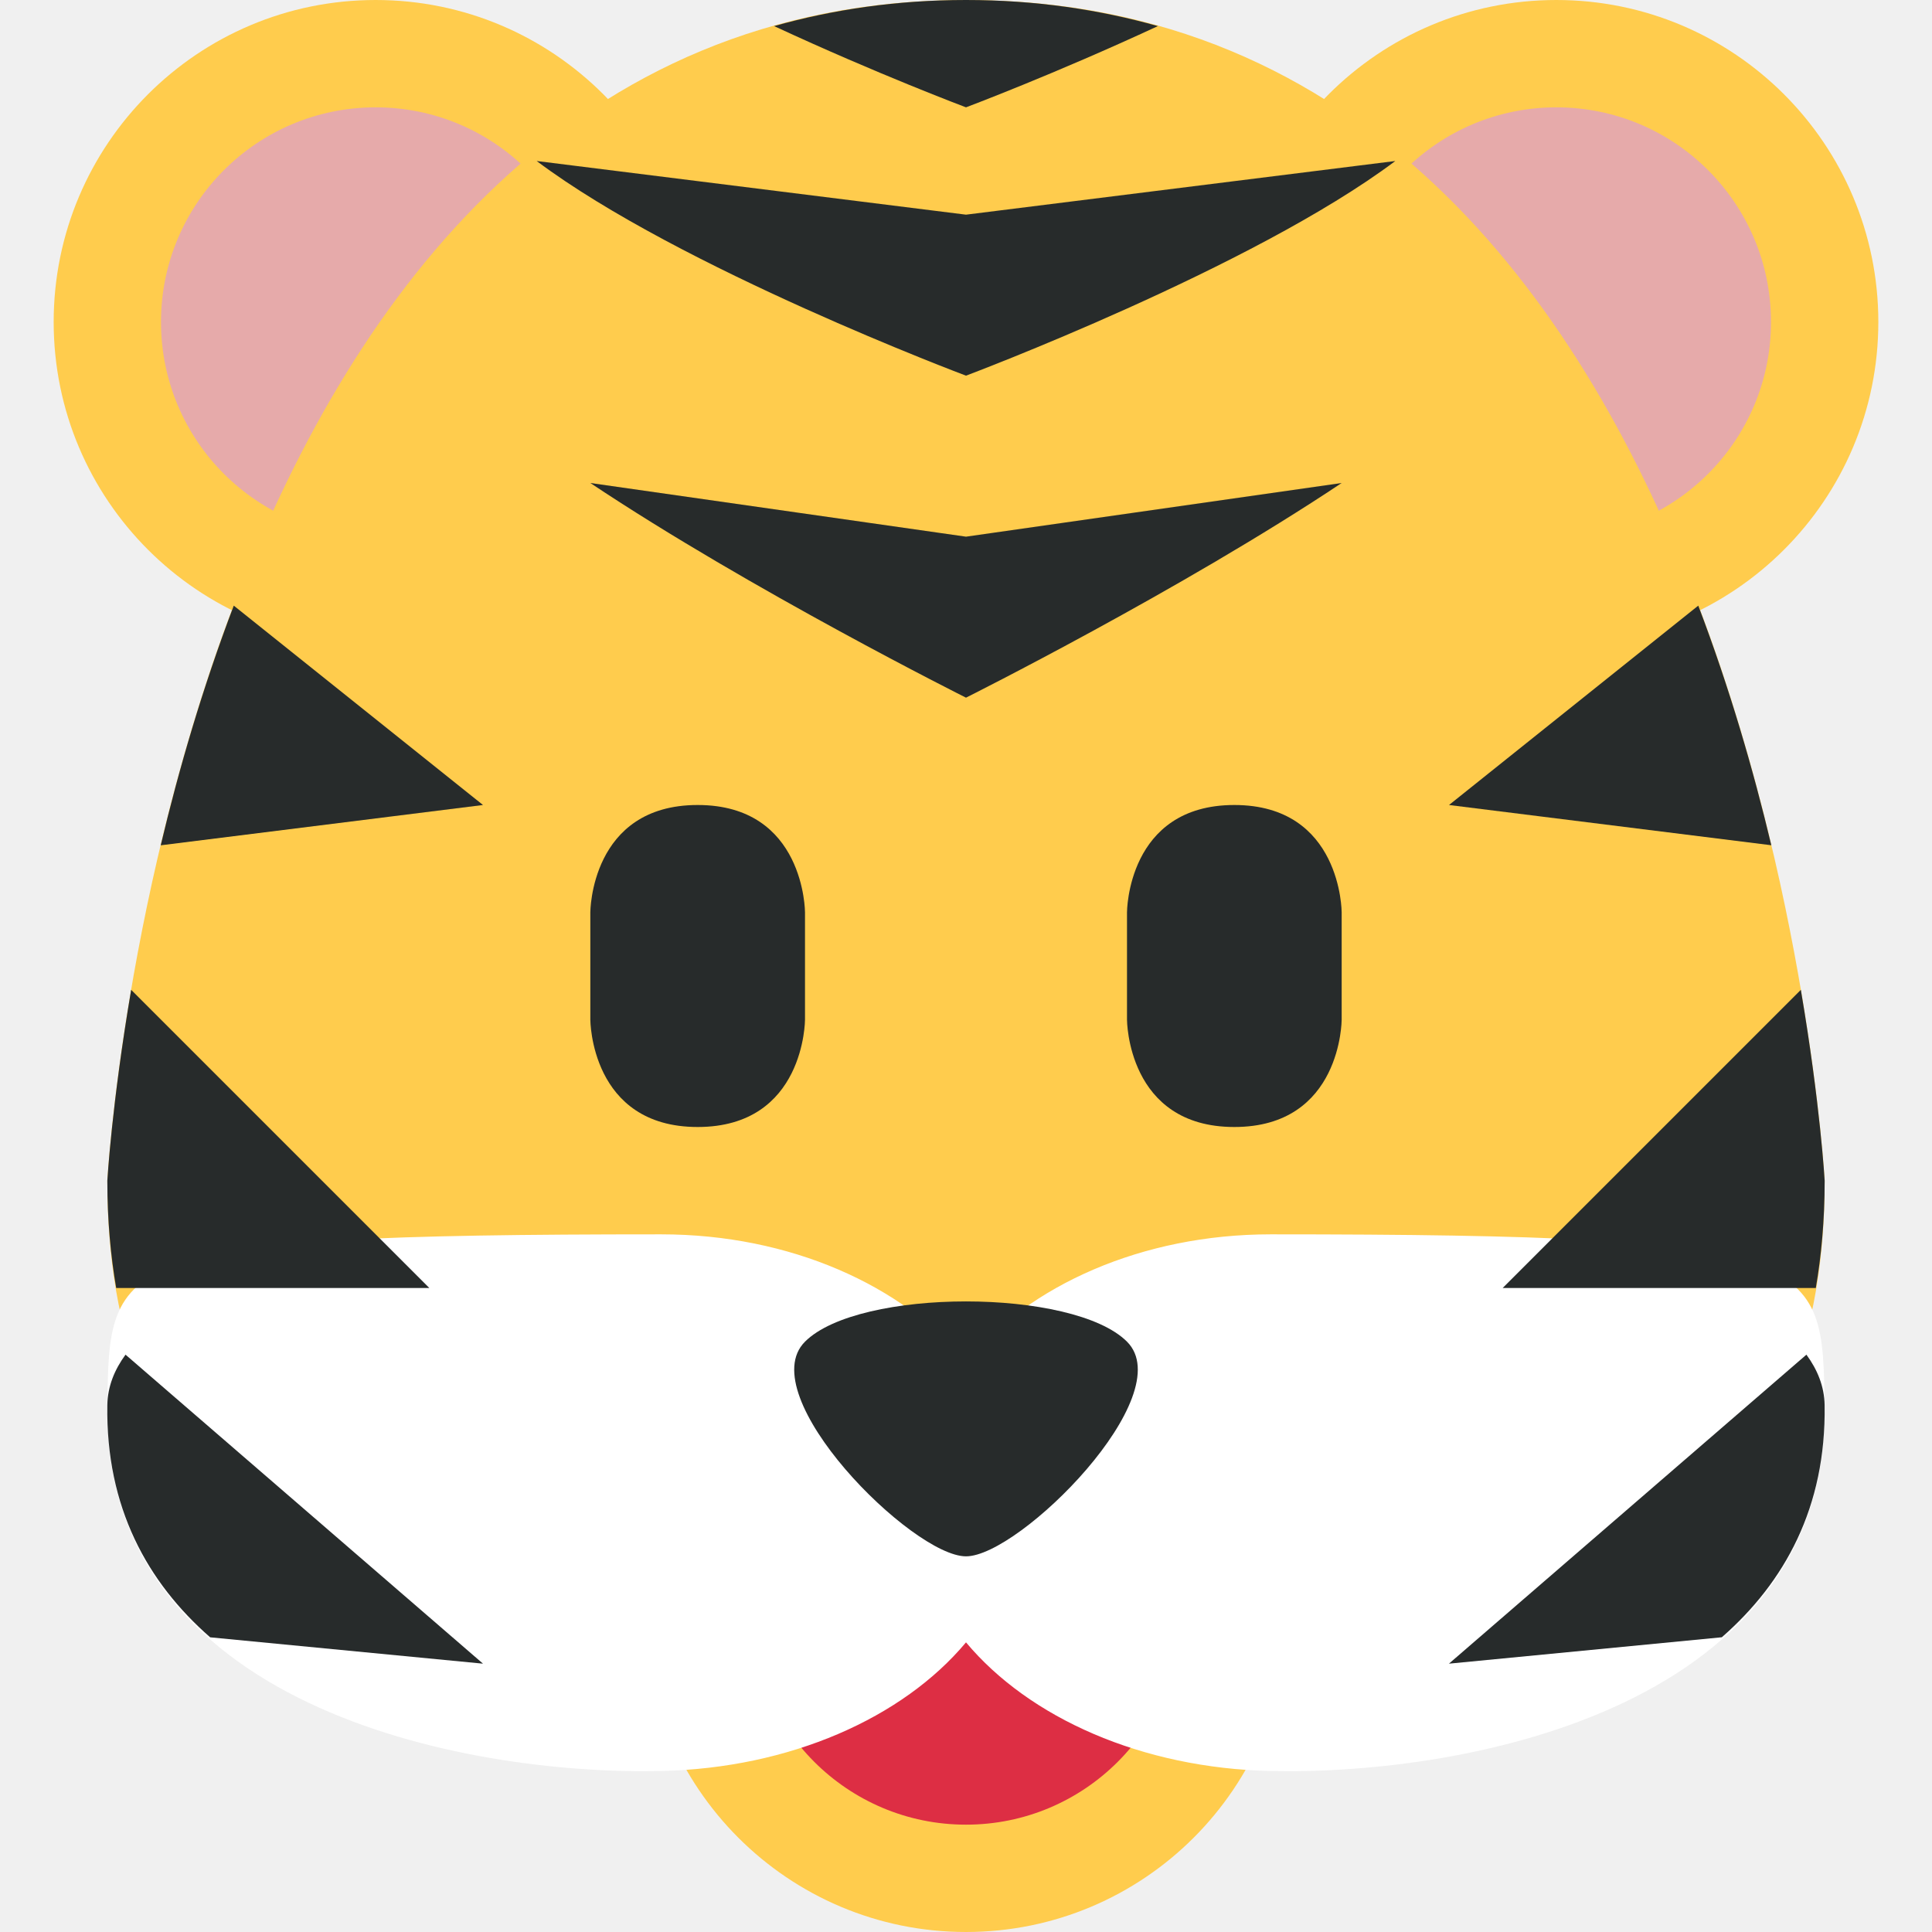
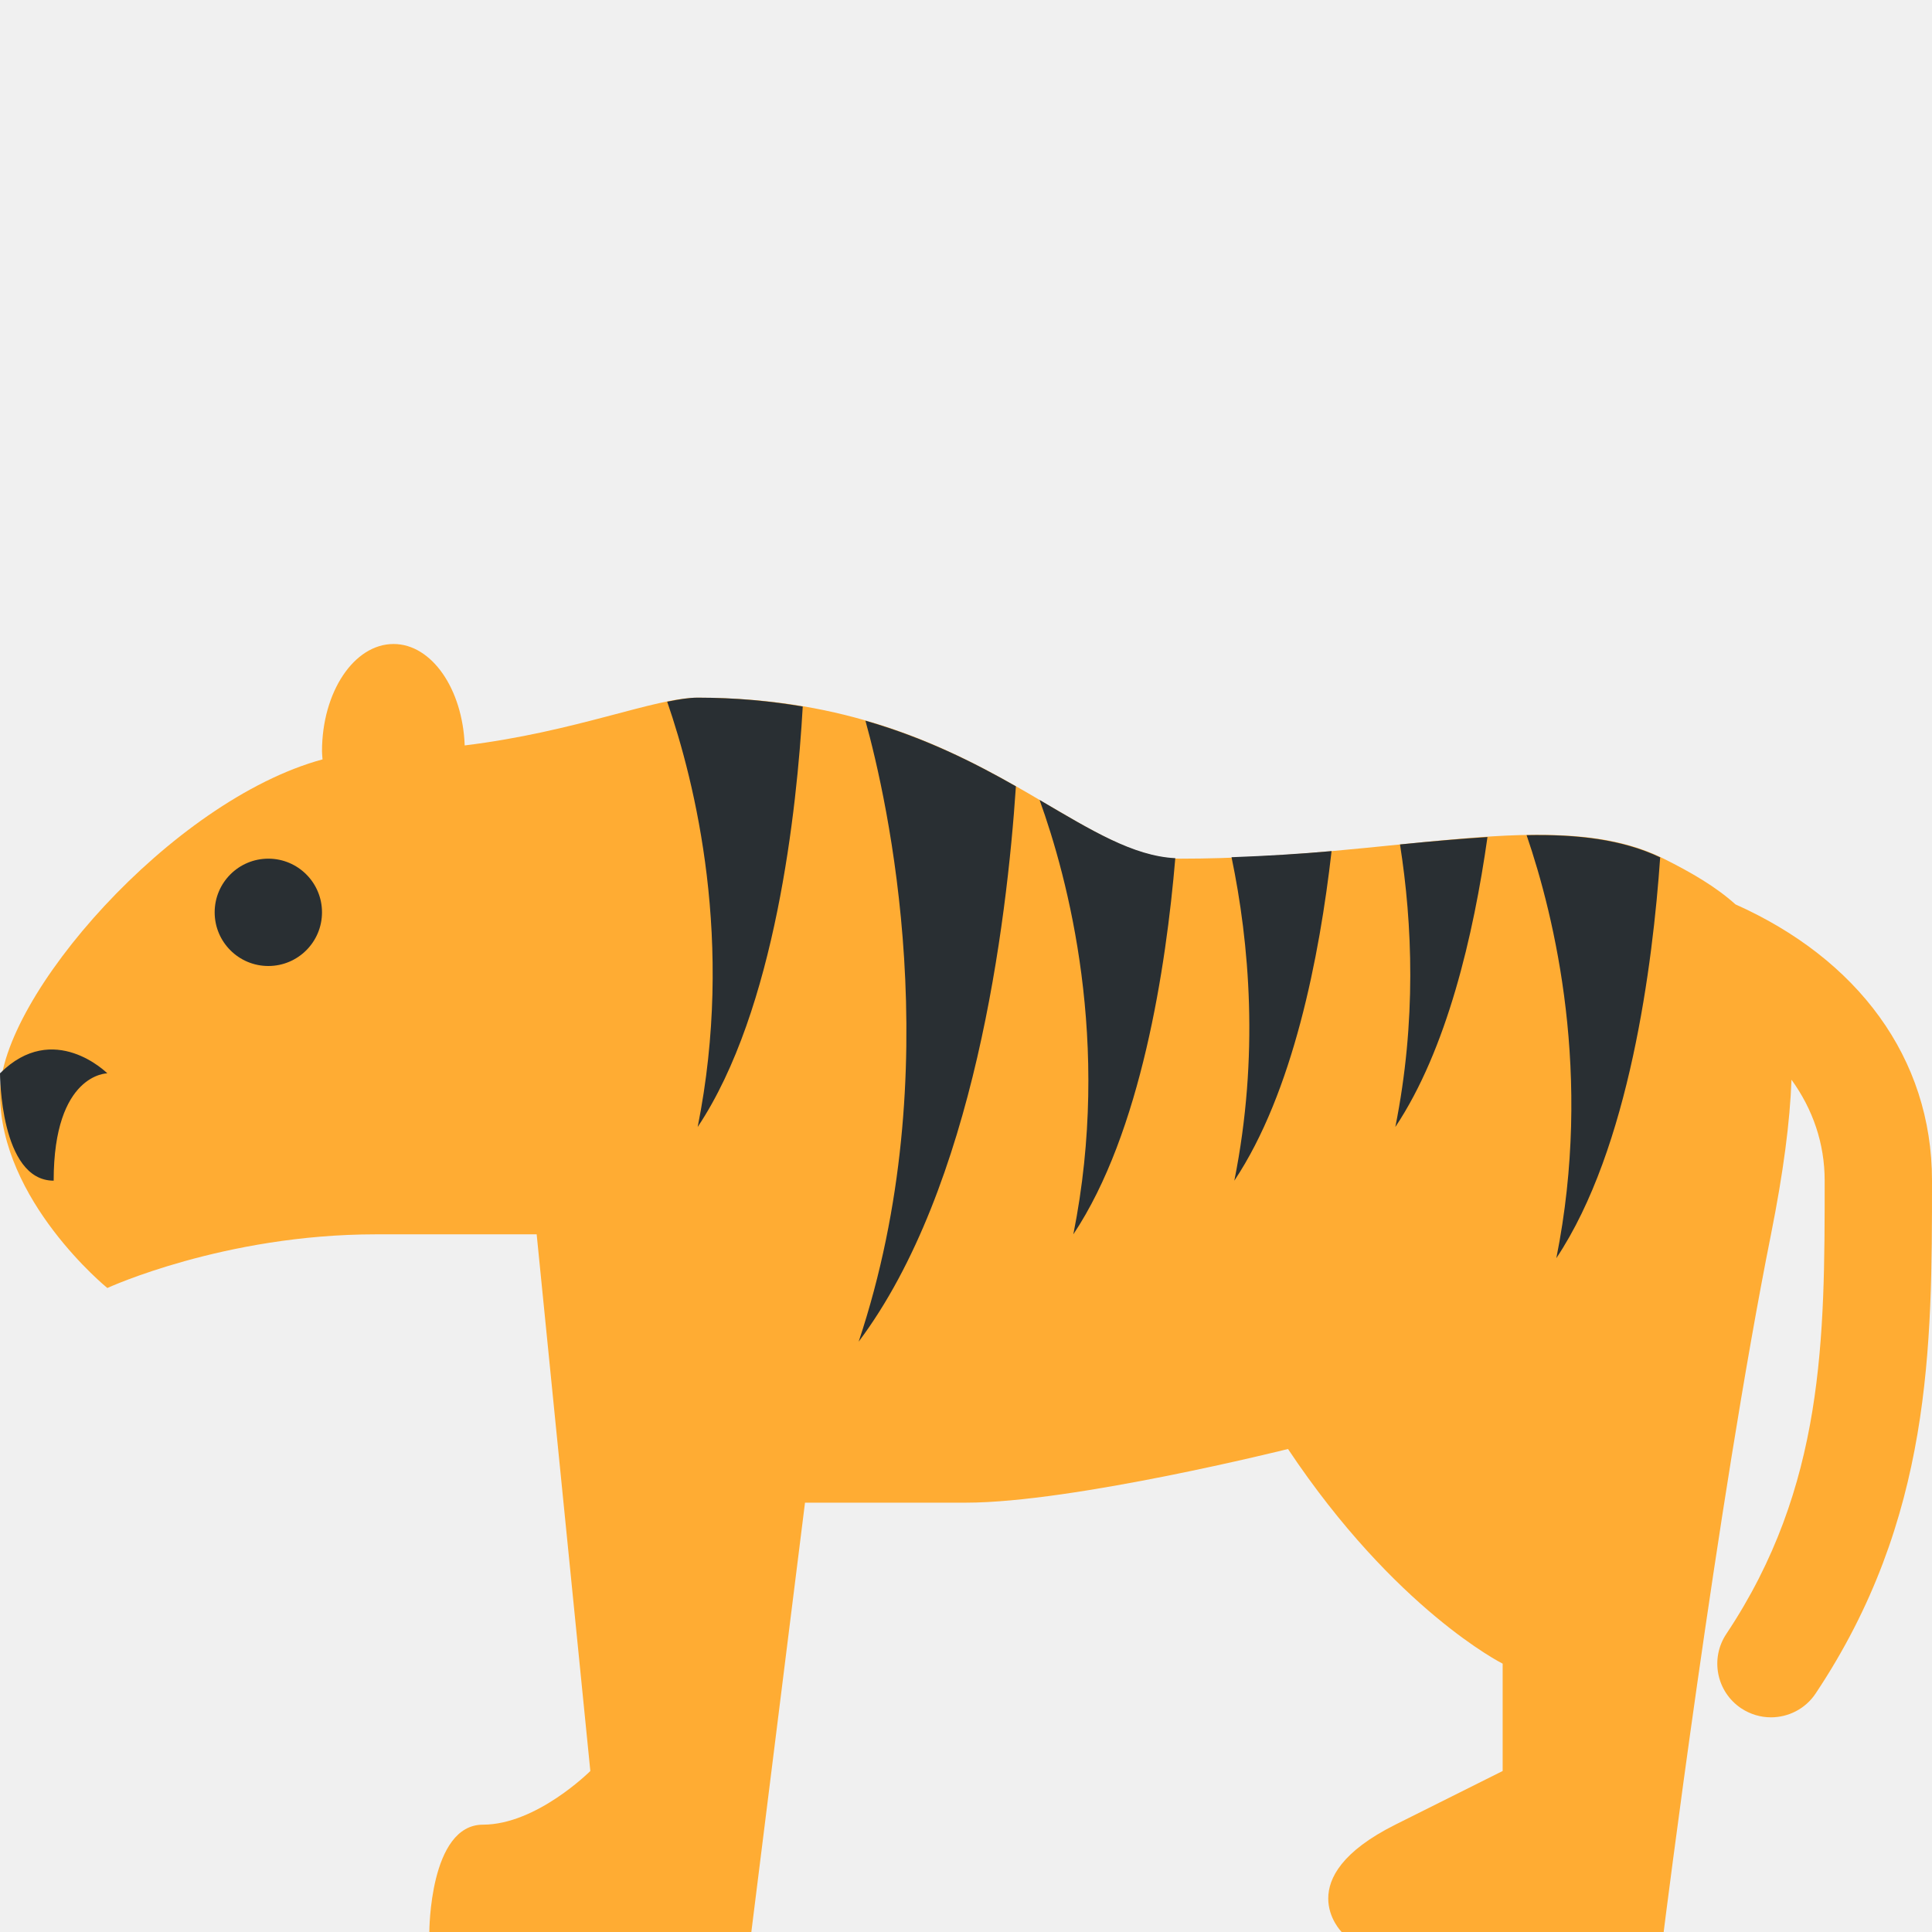
<svg xmlns="http://www.w3.org/2000/svg" viewBox="0 0 36 36">
-   <circle fill="#FFCC4D" cx="7" cy="6" r="6" />
-   <circle fill="#FFCC4D" cx="18" cy="30" r="6" />
-   <circle fill="#DD2E44" cx="18" cy="30" r="4" />
-   <circle fill="#FFCC4D" cx="29" cy="6" r="6" />
-   <circle fill="#E6AAAA" cx="7" cy="6" r="4" />
-   <circle fill="#E6AAAA" cx="29" cy="6" r="4" />
-   <path fill="#FFCC4D" d="M34 22c0 7-4.923 7-4.923 7H6.923S2 29 2 22C2 22 3.231 0 18 0c14.77 0 16 22 16 22z" />
-   <path fill="#272B2B" d="M11 17s0-2 2-2 2 2 2 2v2s0 2-2 2-2-2-2-2v-2zm10 0s0-2 2-2 2 2 2 2v2s0 2-2 2-2-2-2-2v-2z" />
-   <path fill="#FFF" d="M23.678 23c-2.402 0-4.501.953-5.678 2.378C16.823 23.953 14.723 23 12.321 23 2 23 2.043 23.421 2 26.182c-.087 5.61 6.63 6.9 10.321 6.818 2.401-.053 4.502-.989 5.679-2.397 1.177 1.408 3.276 2.345 5.678 2.397 3.691.082 10.409-1.208 10.321-6.818-.043-2.761 0-3.182-10.321-3.182z" />
-   <path fill="#272B2B" d="M33.66 25.242c.204.279.333.588.339.939.03 1.905-.745 3.303-1.915 4.327L26.999 31l6.661-5.758zM15 25c-1 1 2 4 3 4s4-3 3-4-5-1-6 0zM10 3c2.667 2 8 4 8 4s5.333-2 8-4l-8 1-8-1zm8-1s1.652-.62 3.576-1.514C20.48.178 19.295 0 18 0s-2.481.178-3.576.486C16.348 1.38 18 2 18 2zm-7 7c3 2 7 4 7 4s4-2 7-4l-7 1-7-1zm20.645 2.285L27 15l6.006.75c-.334-1.401-.777-2.928-1.361-4.465zm1.911 7.159L28 24h5.835c.102-.595.165-1.251.165-2 0 0-.081-1.43-.444-3.556zm-31.112 0C2.082 20.57 2 22 2 22c0 .748.063 1.405.165 2H8l-5.556-5.556zm-.105 6.798c-.204.279-.333.588-.339.94-.03 1.905.745 3.303 1.916 4.327L9 31l-6.661-5.758zM9 15l-4.644-3.715c-.584 1.537-1.028 3.064-1.361 4.466L9 15z" />
+   <path fill="#FFAC33" d="M32.338 16.852c-.367-.33-.818-.592-1.338-.852-2-1-5 0-9 0-2 0-3.901-3-9-3-.801 0-2.256.635-4.341.89C8.62 12.837 8.044 12 7.333 12 6.597 12 6 12.895 6 14c0 .051.007.1.01.15C3.19 14.916 0 18.589 0 20.375 0 22.375 2 24 2 24s2.171-1 5-1h3l1 10s-1 1-2 1-1 2-1 2h6l1-8h3c2 0 6-1 6-1 2 3 4 4 4 4v2l-2 1c-2 1-1 2-1 2h6s1-8 2-13c.232-1.162.353-2.101.382-2.881.396.549.618 1.183.618 1.881 0 2.93 0 5.697-1.832 8.445-.307.46-.183 1.08.277 1.387.171.113.364.168.554.168.323 0 .641-.156.833-.445C36 28.303 36 25.099 36 22c0-2.297-1.396-4.137-3.662-5.148z" />
+   <circle fill="#292F33" cx="5" cy="17" r="1" />
+   <path fill="#292F33" d="M0 20s0 2 1 2c0-2 1-2 1-2s-1-1-2 0zm16 5c2.154-2.872 2.759-7.794 2.93-10.348-.779-.443-1.685-.901-2.804-1.223.403 1.455 1.562 6.506-.126 11.571zm4-2c1.264-1.896 1.729-4.988 1.9-7.009-.783-.039-1.562-.518-2.529-1.085.524 1.452 1.345 4.512.629 8.094zm3-1c1.094-1.641 1.588-4.177 1.812-6.141-.59.053-1.218.09-1.864.114.331 1.592.518 3.698.052 6.027zm3-1c.961-1.442 1.458-3.574 1.717-5.403-.515.033-1.052.08-1.63.138.232 1.478.308 3.291-.087 5.265zm3 2.444c1.364-2.046 1.797-5.486 1.935-7.468-.707-.336-1.538-.432-2.489-.414.523 1.528 1.236 4.471.554 7.882zM13 21c1.455-2.182 1.85-5.942 1.958-7.835C14.36 13.063 13.714 13 13 13c-.161 0-.356.032-.568.075.523 1.516 1.256 4.483.568 7.925z" />
</svg>
